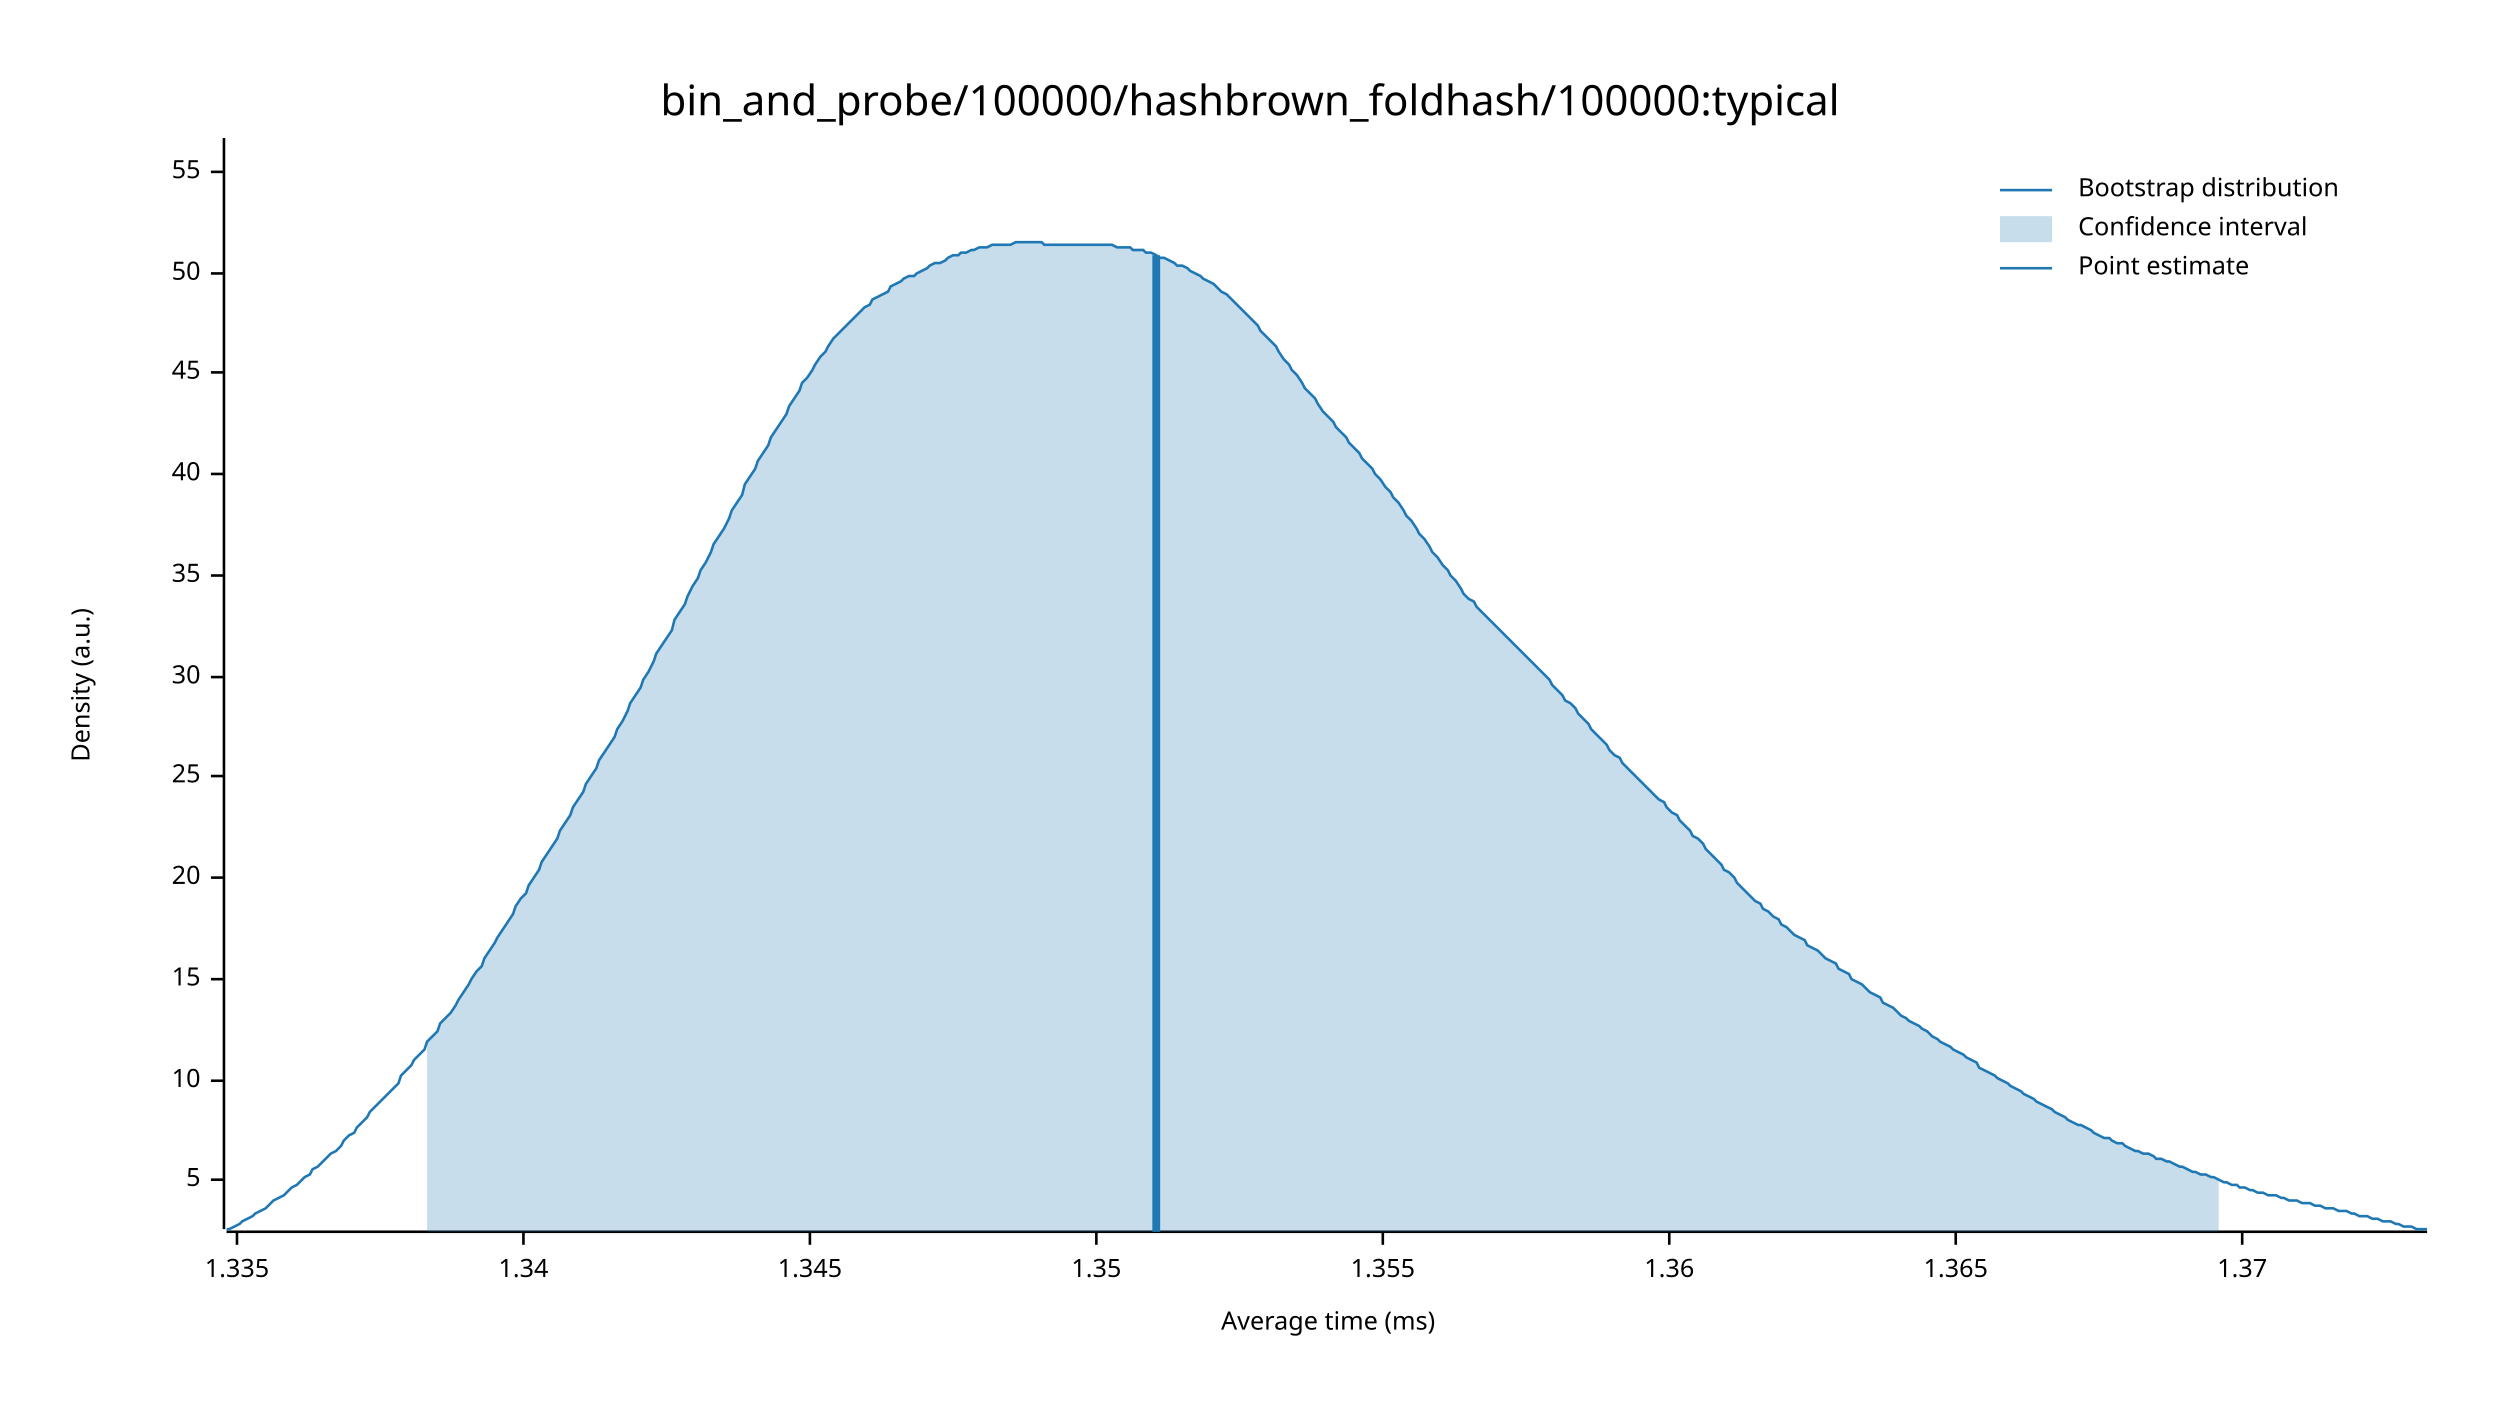
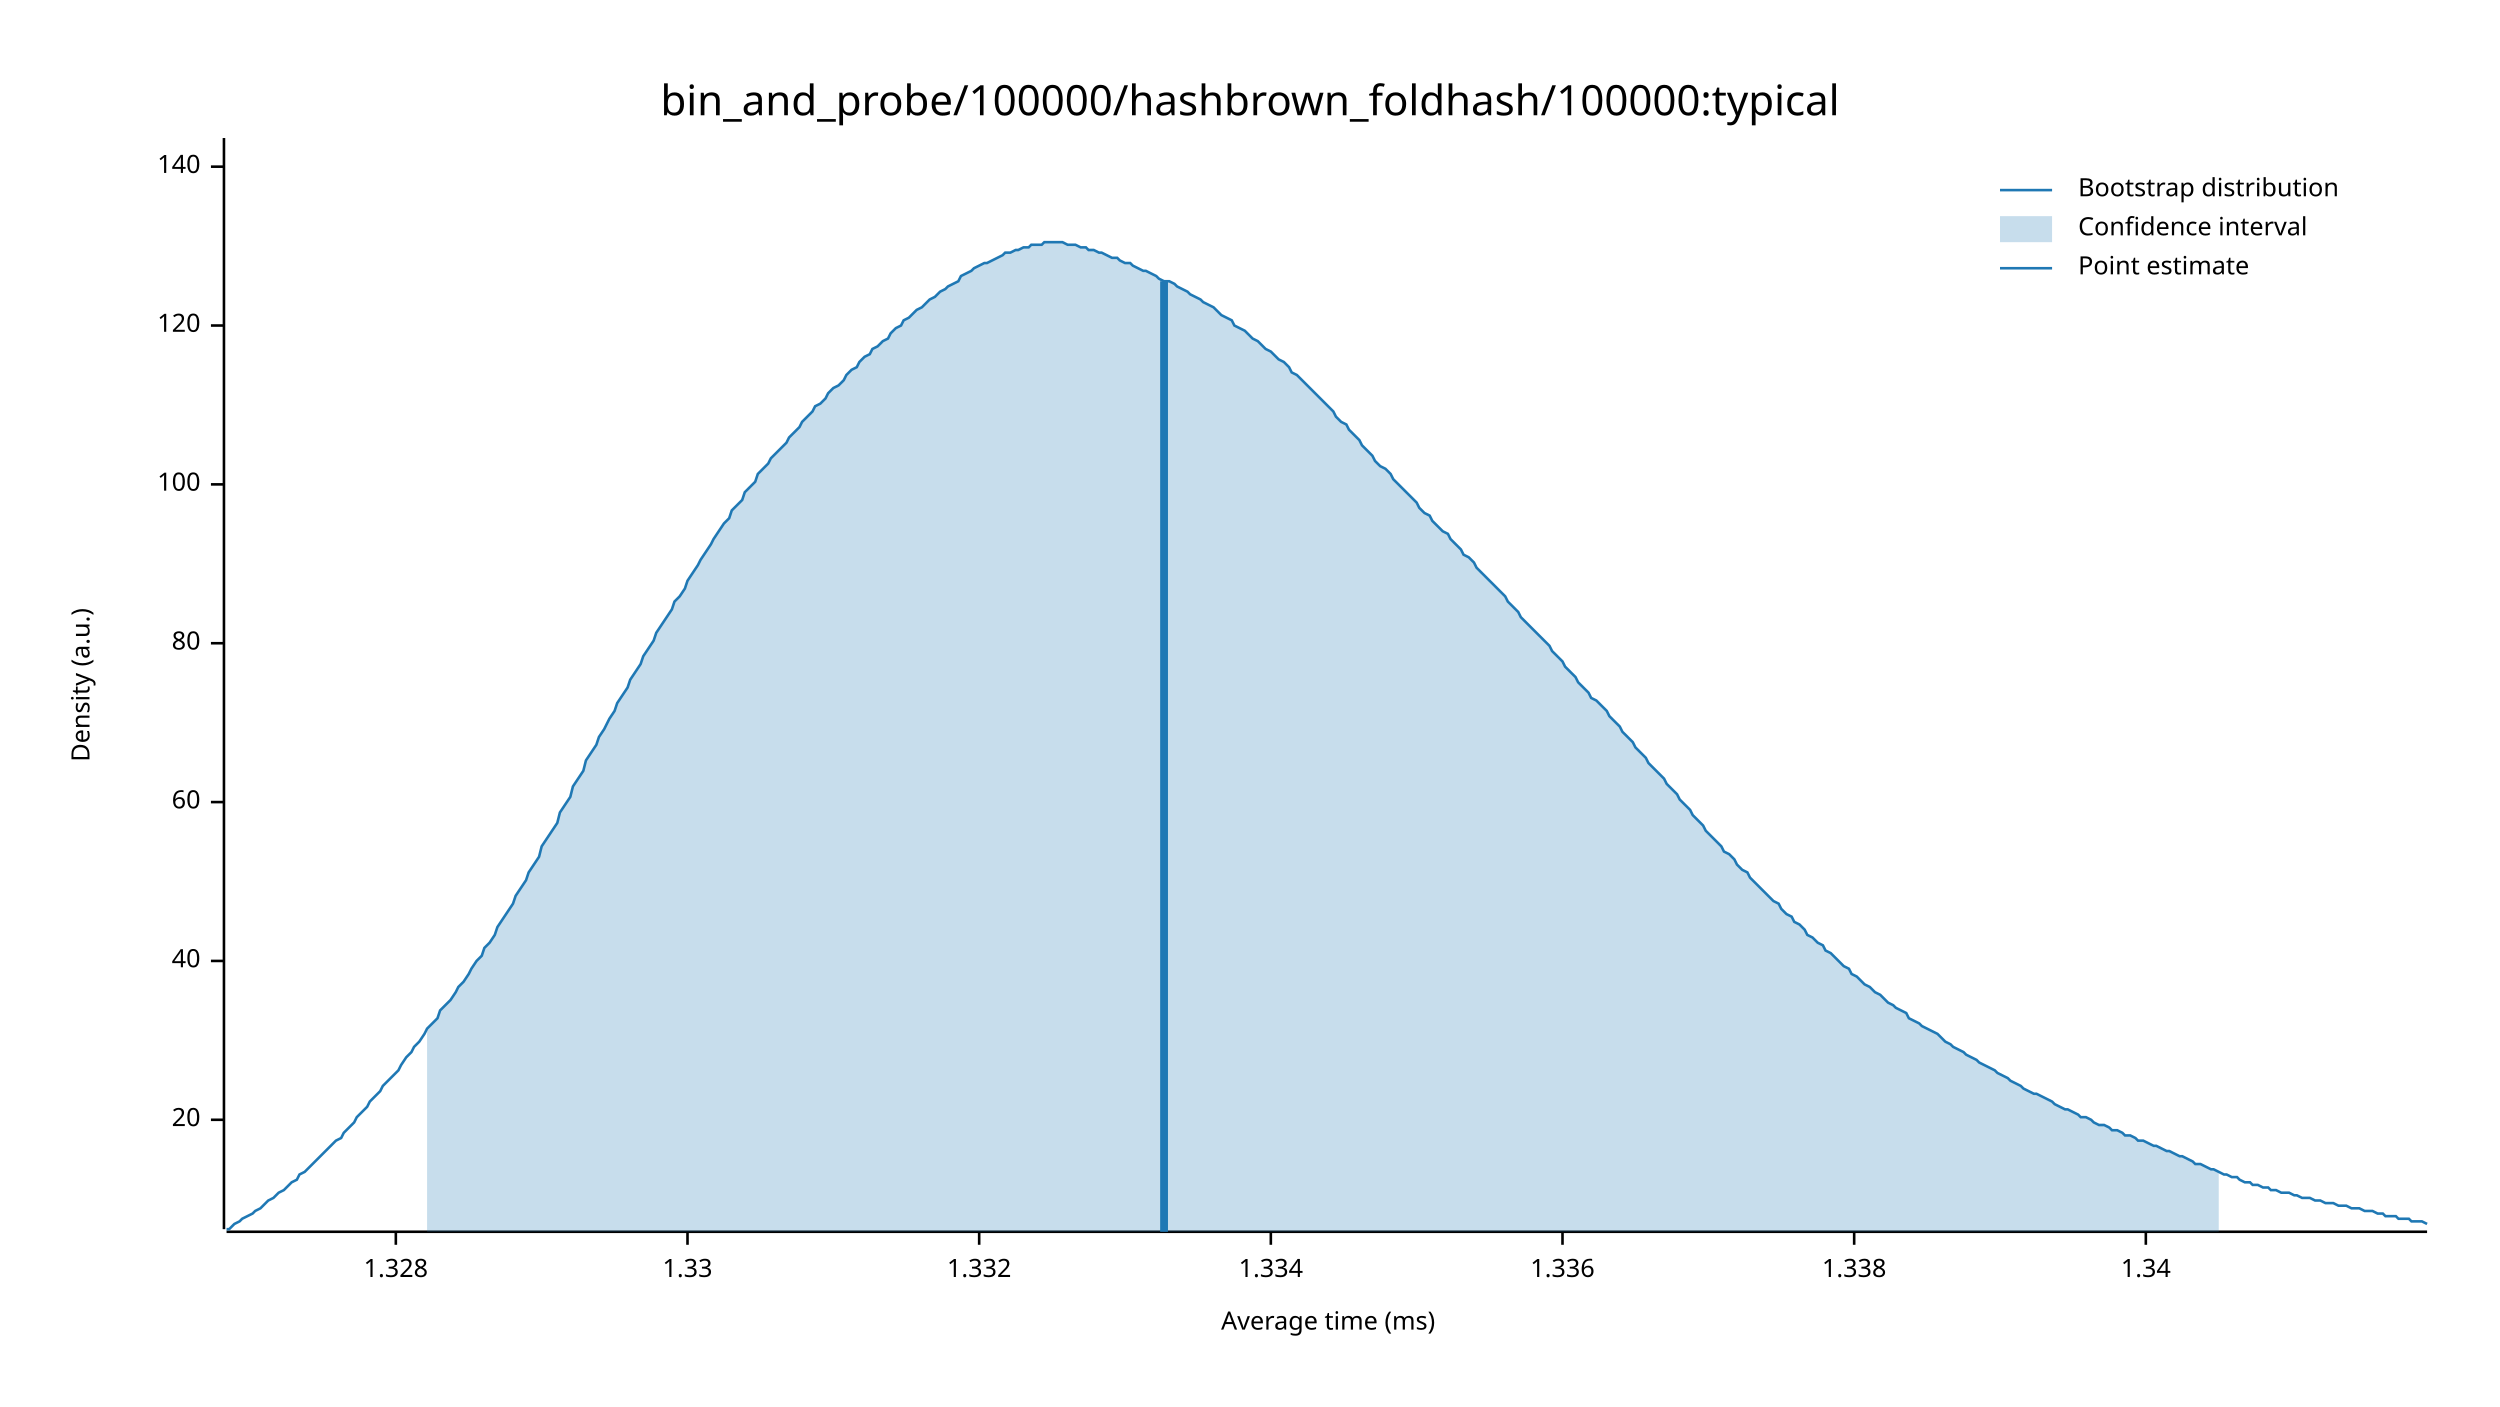
<svg xmlns="http://www.w3.org/2000/svg" width="960" height="540" viewBox="0 0 960 540">
  <text x="480" y="32" dy="0.76em" text-anchor="middle" font-family="sans-serif" font-size="16.129" opacity="1" fill="#000000">
bin_and_probe/100000/hashbrown_foldhash/100000:typical
</text>
  <text x="27" y="263" dy="0.76em" text-anchor="middle" font-family="sans-serif" font-size="9.677" opacity="1" fill="#000000" transform="rotate(270, 27, 263)">
Density (a.u.)
</text>
  <text x="510" y="513" dy="-0.5ex" text-anchor="middle" font-family="sans-serif" font-size="9.677" opacity="1" fill="#000000">
Average time (ms)
</text>
  <polyline fill="none" opacity="1" stroke="#000000" stroke-width="1" points="86,53 86,472 " />
-   <text x="77" y="453" dy="0.5ex" text-anchor="end" font-family="sans-serif" font-size="9.677" opacity="1" fill="#000000">
- 5
- </text>
-   <polyline fill="none" opacity="1" stroke="#000000" stroke-width="1" points="81,453 86,453 " />
-   <text x="77" y="415" dy="0.5ex" text-anchor="end" font-family="sans-serif" font-size="9.677" opacity="1" fill="#000000">
- 10
- </text>
-   <polyline fill="none" opacity="1" stroke="#000000" stroke-width="1" points="81,415 86,415 " />
-   <text x="77" y="376" dy="0.5ex" text-anchor="end" font-family="sans-serif" font-size="9.677" opacity="1" fill="#000000">
- 15
- </text>
-   <polyline fill="none" opacity="1" stroke="#000000" stroke-width="1" points="81,376 86,376 " />
-   <text x="77" y="337" dy="0.5ex" text-anchor="end" font-family="sans-serif" font-size="9.677" opacity="1" fill="#000000">
+   <text x="77" y="430" dy="0.5ex" text-anchor="end" font-family="sans-serif" font-size="9.677" opacity="1" fill="#000000">
20
</text>
-   <polyline fill="none" opacity="1" stroke="#000000" stroke-width="1" points="81,337 86,337 " />
-   <text x="77" y="298" dy="0.5ex" text-anchor="end" font-family="sans-serif" font-size="9.677" opacity="1" fill="#000000">
- 25
- </text>
-   <polyline fill="none" opacity="1" stroke="#000000" stroke-width="1" points="81,298 86,298 " />
-   <text x="77" y="260" dy="0.5ex" text-anchor="end" font-family="sans-serif" font-size="9.677" opacity="1" fill="#000000">
- 30
- </text>
-   <polyline fill="none" opacity="1" stroke="#000000" stroke-width="1" points="81,260 86,260 " />
-   <text x="77" y="221" dy="0.5ex" text-anchor="end" font-family="sans-serif" font-size="9.677" opacity="1" fill="#000000">
- 35
- </text>
-   <polyline fill="none" opacity="1" stroke="#000000" stroke-width="1" points="81,221 86,221 " />
-   <text x="77" y="182" dy="0.5ex" text-anchor="end" font-family="sans-serif" font-size="9.677" opacity="1" fill="#000000">
+   <polyline fill="none" opacity="1" stroke="#000000" stroke-width="1" points="81,430 86,430 " />
+   <text x="77" y="369" dy="0.5ex" text-anchor="end" font-family="sans-serif" font-size="9.677" opacity="1" fill="#000000">
40
</text>
-   <polyline fill="none" opacity="1" stroke="#000000" stroke-width="1" points="81,182 86,182 " />
-   <text x="77" y="143" dy="0.5ex" text-anchor="end" font-family="sans-serif" font-size="9.677" opacity="1" fill="#000000">
- 45
+   <polyline fill="none" opacity="1" stroke="#000000" stroke-width="1" points="81,369 86,369 " />
+   <text x="77" y="308" dy="0.5ex" text-anchor="end" font-family="sans-serif" font-size="9.677" opacity="1" fill="#000000">
+ 60
</text>
-   <polyline fill="none" opacity="1" stroke="#000000" stroke-width="1" points="81,143 86,143 " />
-   <text x="77" y="105" dy="0.5ex" text-anchor="end" font-family="sans-serif" font-size="9.677" opacity="1" fill="#000000">
- 50
+   <polyline fill="none" opacity="1" stroke="#000000" stroke-width="1" points="81,308 86,308 " />
+   <text x="77" y="247" dy="0.5ex" text-anchor="end" font-family="sans-serif" font-size="9.677" opacity="1" fill="#000000">
+ 80
</text>
-   <polyline fill="none" opacity="1" stroke="#000000" stroke-width="1" points="81,105 86,105 " />
-   <text x="77" y="66" dy="0.5ex" text-anchor="end" font-family="sans-serif" font-size="9.677" opacity="1" fill="#000000">
- 55
+   <polyline fill="none" opacity="1" stroke="#000000" stroke-width="1" points="81,247 86,247 " />
+   <text x="77" y="186" dy="0.5ex" text-anchor="end" font-family="sans-serif" font-size="9.677" opacity="1" fill="#000000">
+ 100
</text>
-   <polyline fill="none" opacity="1" stroke="#000000" stroke-width="1" points="81,66 86,66 " />
+   <polyline fill="none" opacity="1" stroke="#000000" stroke-width="1" points="81,186 86,186 " />
+   <text x="77" y="125" dy="0.5ex" text-anchor="end" font-family="sans-serif" font-size="9.677" opacity="1" fill="#000000">
+ 120
+ </text>
+   <polyline fill="none" opacity="1" stroke="#000000" stroke-width="1" points="81,125 86,125 " />
+   <text x="77" y="64" dy="0.5ex" text-anchor="end" font-family="sans-serif" font-size="9.677" opacity="1" fill="#000000">
+ 140
+ </text>
+   <polyline fill="none" opacity="1" stroke="#000000" stroke-width="1" points="81,64 86,64 " />
  <polyline fill="none" opacity="1" stroke="#000000" stroke-width="1" points="87,473 932,473 " />
-   <text x="91" y="483" dy="0.76em" text-anchor="middle" font-family="sans-serif" font-size="9.677" opacity="1" fill="#000000">
- 1.335
+   <text x="152" y="483" dy="0.76em" text-anchor="middle" font-family="sans-serif" font-size="9.677" opacity="1" fill="#000000">
+ 1.328
</text>
-   <polyline fill="none" opacity="1" stroke="#000000" stroke-width="1" points="91,473 91,478 " />
-   <text x="201" y="483" dy="0.76em" text-anchor="middle" font-family="sans-serif" font-size="9.677" opacity="1" fill="#000000">
+   <polyline fill="none" opacity="1" stroke="#000000" stroke-width="1" points="152,473 152,478 " />
+   <text x="264" y="483" dy="0.76em" text-anchor="middle" font-family="sans-serif" font-size="9.677" opacity="1" fill="#000000">
+ 1.33
+ </text>
+   <polyline fill="none" opacity="1" stroke="#000000" stroke-width="1" points="264,473 264,478 " />
+   <text x="376" y="483" dy="0.76em" text-anchor="middle" font-family="sans-serif" font-size="9.677" opacity="1" fill="#000000">
+ 1.332
+ </text>
+   <polyline fill="none" opacity="1" stroke="#000000" stroke-width="1" points="376,473 376,478 " />
+   <text x="488" y="483" dy="0.76em" text-anchor="middle" font-family="sans-serif" font-size="9.677" opacity="1" fill="#000000">
+ 1.334
+ </text>
+   <polyline fill="none" opacity="1" stroke="#000000" stroke-width="1" points="488,473 488,478 " />
+   <text x="600" y="483" dy="0.76em" text-anchor="middle" font-family="sans-serif" font-size="9.677" opacity="1" fill="#000000">
+ 1.336
+ </text>
+   <polyline fill="none" opacity="1" stroke="#000000" stroke-width="1" points="600,473 600,478 " />
+   <text x="712" y="483" dy="0.76em" text-anchor="middle" font-family="sans-serif" font-size="9.677" opacity="1" fill="#000000">
+ 1.338
+ </text>
+   <polyline fill="none" opacity="1" stroke="#000000" stroke-width="1" points="712,473 712,478 " />
+   <text x="824" y="483" dy="0.76em" text-anchor="middle" font-family="sans-serif" font-size="9.677" opacity="1" fill="#000000">
1.34
</text>
-   <polyline fill="none" opacity="1" stroke="#000000" stroke-width="1" points="201,473 201,478 " />
-   <text x="311" y="483" dy="0.76em" text-anchor="middle" font-family="sans-serif" font-size="9.677" opacity="1" fill="#000000">
- 1.345
- </text>
-   <polyline fill="none" opacity="1" stroke="#000000" stroke-width="1" points="311,473 311,478 " />
-   <text x="421" y="483" dy="0.76em" text-anchor="middle" font-family="sans-serif" font-size="9.677" opacity="1" fill="#000000">
- 1.35
- </text>
-   <polyline fill="none" opacity="1" stroke="#000000" stroke-width="1" points="421,473 421,478 " />
-   <text x="531" y="483" dy="0.76em" text-anchor="middle" font-family="sans-serif" font-size="9.677" opacity="1" fill="#000000">
- 1.355
- </text>
-   <polyline fill="none" opacity="1" stroke="#000000" stroke-width="1" points="531,473 531,478 " />
-   <text x="641" y="483" dy="0.76em" text-anchor="middle" font-family="sans-serif" font-size="9.677" opacity="1" fill="#000000">
- 1.36
- </text>
-   <polyline fill="none" opacity="1" stroke="#000000" stroke-width="1" points="641,473 641,478 " />
-   <text x="751" y="483" dy="0.76em" text-anchor="middle" font-family="sans-serif" font-size="9.677" opacity="1" fill="#000000">
- 1.365
- </text>
-   <polyline fill="none" opacity="1" stroke="#000000" stroke-width="1" points="751,473 751,478 " />
-   <text x="861" y="483" dy="0.76em" text-anchor="middle" font-family="sans-serif" font-size="9.677" opacity="1" fill="#000000">
- 1.37
- </text>
-   <polyline fill="none" opacity="1" stroke="#000000" stroke-width="1" points="861,473 861,478 " />
-   <polyline fill="none" opacity="1" stroke="#1F78B4" stroke-width="1" points="87,472 88,472 90,471 92,470 93,469 95,468 97,467 98,466 100,465 102,464 103,463 105,461 107,460 109,459 110,458 112,456 114,455 115,454 117,452 119,451 120,449 122,448 124,446 125,445 127,443 129,442 131,440 132,438 134,436 136,435 137,433 139,431 141,429 142,427 144,425 146,423 147,422 149,420 151,418 153,416 154,413 156,411 158,409 159,407 161,405 163,403 164,400 166,398 168,396 169,393 171,391 173,389 175,386 176,384 178,381 180,378 181,376 183,373 185,371 186,368 188,365 190,362 191,360 193,357 195,354 197,351 198,348 200,345 202,343 203,340 205,337 207,334 208,331 210,328 212,325 214,322 215,319 217,316 219,313 220,310 222,307 224,304 225,301 227,298 229,295 230,292 232,289 234,286 236,283 237,280 239,277 241,273 242,270 244,267 246,264 247,261 249,258 251,254 252,251 254,248 256,245 258,242 259,238 261,235 263,232 264,229 266,225 268,222 269,219 271,216 273,212 274,209 276,206 278,203 280,199 281,196 283,193 285,190 286,186 288,183 290,180 291,177 293,174 295,171 296,168 298,165 300,162 302,159 303,156 305,153 307,150 308,147 310,145 312,142 313,140 315,137 317,135 318,133 320,130 322,128 324,126 325,125 327,123 329,121 330,120 332,118 334,117 335,115 337,114 339,113 341,112 342,110 344,109 346,108 347,107 349,106 351,106 352,105 354,104 356,103 357,102 359,101 361,101 363,100 364,99 366,98 368,98 369,97 371,97 373,96 374,96 376,95 378,95 379,95 381,94 383,94 385,94 386,94 388,94 390,93 391,93 393,93 395,93 396,93 398,93 400,93 401,94 403,94 405,94 407,94 408,94 410,94 412,94 413,94 415,94 417,94 418,94 420,94 422,94 423,94 425,94 427,94 429,95 430,95 432,95 434,95 435,96 437,96 439,96 440,97 442,97 444,98 445,99 447,99 449,100 451,101 452,102 454,102 456,103 457,104 459,105 461,106 462,107 464,108 466,109 468,111 469,112 471,113 473,115 474,116 476,118 478,120 479,121 481,123 483,125 484,127 486,129 488,131 490,133 491,135 493,138 495,140 496,142 498,144 500,147 501,149 503,151 505,153 506,155 508,158 510,160 512,162 513,164 515,166 517,168 518,170 520,172 522,174 523,176 525,178 527,180 528,182 530,184 532,187 534,189 535,191 537,193 539,196 540,198 542,200 544,203 545,205 547,207 549,210 550,212 552,214 554,217 556,219 557,221 559,223 561,226 562,228 564,230 566,231 567,233 569,235 571,237 573,239 574,240 576,242 578,244 579,245 581,247 583,249 584,250 586,252 588,254 589,255 591,257 593,259 595,261 596,263 598,265 600,267 601,269 603,270 605,272 606,274 608,276 610,278 611,280 613,282 615,284 617,286 618,288 620,290 622,291 623,293 625,295 627,297 628,298 630,300 632,302 633,303 635,305 637,307 639,308 640,310 642,312 644,313 645,315 647,317 649,319 650,321 652,322 654,324 655,326 657,328 659,330 661,332 662,334 664,335 666,337 667,339 669,341 671,343 672,344 674,346 676,347 677,349 679,350 681,352 683,353 684,355 686,356 688,358 689,359 691,360 693,361 694,363 696,364 698,365 700,367 701,368 703,369 705,370 706,372 708,373 710,374 711,376 713,377 715,378 716,379 718,381 720,382 722,383 723,385 725,386 727,387 728,388 730,390 732,391 733,392 735,393 737,394 738,395 740,396 742,398 744,399 745,400 747,401 749,402 750,403 752,404 754,405 755,406 757,407 759,408 760,410 762,411 764,412 766,413 767,414 769,415 771,416 772,417 774,418 776,419 777,420 779,421 781,422 782,423 784,424 786,425 788,426 789,427 791,428 793,429 794,430 796,431 798,432 799,432 801,433 803,434 804,435 806,436 808,437 810,437 811,438 813,439 815,439 816,440 818,441 820,442 821,442 823,443 825,443 827,444 828,445 830,445 832,446 833,446 835,447 837,448 838,448 840,449 842,450 843,450 845,451 847,451 849,452 850,452 852,453 854,454 855,454 857,455 859,455 860,456 862,456 864,457 865,457 867,458 869,458 871,459 872,459 874,459 876,460 877,460 879,461 881,461 882,461 884,462 886,462 887,462 889,463 891,463 893,464 894,464 896,464 898,465 899,465 901,465 903,466 904,466 906,467 908,467 909,467 911,468 913,468 915,469 916,469 918,469 920,470 921,470 923,471 925,471 926,471 928,472 930,472 932,472 " />
-   <polygon opacity="0.25" fill="#1F78B4" points="164,400 166,398 168,396 169,393 171,391 173,389 175,386 176,384 178,381 180,378 181,376 183,373 185,371 186,368 188,365 190,362 191,360 193,357 195,354 197,351 198,348 200,345 202,343 203,340 205,337 207,334 208,331 210,328 212,325 214,322 215,319 217,316 219,313 220,310 222,307 224,304 225,301 227,298 229,295 230,292 232,289 234,286 236,283 237,280 239,277 241,273 242,270 244,267 246,264 247,261 249,258 251,254 252,251 254,248 256,245 258,242 259,238 261,235 263,232 264,229 266,225 268,222 269,219 271,216 273,212 274,209 276,206 278,203 280,199 281,196 283,193 285,190 286,186 288,183 290,180 291,177 293,174 295,171 296,168 298,165 300,162 302,159 303,156 305,153 307,150 308,147 310,145 312,142 313,140 315,137 317,135 318,133 320,130 322,128 324,126 325,125 327,123 329,121 330,120 332,118 334,117 335,115 337,114 339,113 341,112 342,110 344,109 346,108 347,107 349,106 351,106 352,105 354,104 356,103 357,102 359,101 361,101 363,100 364,99 366,98 368,98 369,97 371,97 373,96 374,96 376,95 378,95 379,95 381,94 383,94 385,94 386,94 388,94 390,93 391,93 393,93 395,93 396,93 398,93 400,93 401,94 403,94 405,94 407,94 408,94 410,94 412,94 413,94 415,94 417,94 418,94 420,94 422,94 423,94 425,94 427,94 429,95 430,95 432,95 434,95 435,96 437,96 439,96 440,97 442,97 444,98 445,99 447,99 449,100 451,101 452,102 454,102 456,103 457,104 459,105 461,106 462,107 464,108 466,109 468,111 469,112 471,113 473,115 474,116 476,118 478,120 479,121 481,123 483,125 484,127 486,129 488,131 490,133 491,135 493,138 495,140 496,142 498,144 500,147 501,149 503,151 505,153 506,155 508,158 510,160 512,162 513,164 515,166 517,168 518,170 520,172 522,174 523,176 525,178 527,180 528,182 530,184 532,187 534,189 535,191 537,193 539,196 540,198 542,200 544,203 545,205 547,207 549,210 550,212 552,214 554,217 556,219 557,221 559,223 561,226 562,228 564,230 566,231 567,233 569,235 571,237 573,239 574,240 576,242 578,244 579,245 581,247 583,249 584,250 586,252 588,254 589,255 591,257 593,259 595,261 596,263 598,265 600,267 601,269 603,270 605,272 606,274 608,276 610,278 611,280 613,282 615,284 617,286 618,288 620,290 622,291 623,293 625,295 627,297 628,298 630,300 632,302 633,303 635,305 637,307 639,308 640,310 642,312 644,313 645,315 647,317 649,319 650,321 652,322 654,324 655,326 657,328 659,330 661,332 662,334 664,335 666,337 667,339 669,341 671,343 672,344 674,346 676,347 677,349 679,350 681,352 683,353 684,355 686,356 688,358 689,359 691,360 693,361 694,363 696,364 698,365 700,367 701,368 703,369 705,370 706,372 708,373 710,374 711,376 713,377 715,378 716,379 718,381 720,382 722,383 723,385 725,386 727,387 728,388 730,390 732,391 733,392 735,393 737,394 738,395 740,396 742,398 744,399 745,400 747,401 749,402 750,403 752,404 754,405 755,406 757,407 759,408 760,410 762,411 764,412 766,413 767,414 769,415 771,416 772,417 774,418 776,419 777,420 779,421 781,422 782,423 784,424 786,425 788,426 789,427 791,428 793,429 794,430 796,431 798,432 799,432 801,433 803,434 804,435 806,436 808,437 810,437 811,438 813,439 815,439 816,440 818,441 820,442 821,442 823,443 825,443 827,444 828,445 830,445 832,446 833,446 835,447 837,448 838,448 840,449 842,450 843,450 845,451 847,451 849,452 850,452 852,453 852,473 164,473 " />
-   <polyline fill="none" opacity="1" stroke="#1F78B4" stroke-width="3" points="444,473 444,98 " />
+   <polyline fill="none" opacity="1" stroke="#000000" stroke-width="1" points="824,473 824,478 " />
+   <polyline fill="none" opacity="1" stroke="#1F78B4" stroke-width="1" points="87,472 88,472 90,470 92,469 93,468 95,467 97,466 98,465 100,464 102,462 103,461 105,460 107,458 109,457 110,456 112,454 114,453 115,451 117,450 119,448 120,447 122,445 124,443 125,442 127,440 129,438 131,437 132,435 134,433 136,431 137,429 139,427 141,425 142,423 144,421 146,419 147,417 149,415 151,413 153,411 154,409 156,406 158,404 159,402 161,400 163,397 164,395 166,393 168,391 169,388 171,386 173,384 175,381 176,379 178,377 180,374 181,372 183,369 185,367 186,364 188,362 190,359 191,356 193,353 195,350 197,347 198,344 200,341 202,338 203,335 205,332 207,329 208,325 210,322 212,319 214,316 215,312 217,309 219,306 220,302 222,299 224,296 225,292 227,289 229,286 230,283 232,280 234,276 236,273 237,270 239,267 241,264 242,261 244,258 246,255 247,252 249,249 251,246 252,243 254,240 256,237 258,234 259,231 261,229 263,226 264,223 266,220 268,217 269,215 271,212 273,209 274,207 276,204 278,201 280,199 281,196 283,194 285,192 286,189 288,187 290,185 291,182 293,180 295,178 296,176 298,174 300,172 302,170 303,168 305,166 307,164 308,162 310,160 312,158 313,156 315,155 317,153 318,151 320,149 322,148 324,146 325,144 327,142 329,141 330,139 332,137 334,136 335,134 337,133 339,131 341,130 342,128 344,126 346,125 347,123 349,122 351,120 352,119 354,118 356,116 357,115 359,114 361,112 363,111 364,110 366,109 368,108 369,106 371,105 373,104 374,103 376,102 378,101 379,101 381,100 383,99 385,98 386,97 388,97 390,96 391,96 393,95 395,95 396,94 398,94 400,94 401,93 403,93 405,93 407,93 408,93 410,94 412,94 413,94 415,95 417,95 418,96 420,96 422,97 423,97 425,98 427,99 429,99 430,100 432,101 434,101 435,102 437,103 439,104 440,104 442,105 444,106 445,107 447,108 449,108 451,109 452,110 454,111 456,112 457,113 459,114 461,115 462,116 464,117 466,118 468,120 469,121 471,122 473,123 474,125 476,126 478,127 479,128 481,130 483,131 484,132 486,134 488,135 490,137 491,138 493,139 495,141 496,143 498,144 500,146 501,147 503,149 505,151 506,152 508,154 510,156 512,158 513,160 515,162 517,163 518,165 520,167 522,169 523,171 525,173 527,175 528,177 530,179 532,180 534,182 535,184 537,186 539,188 540,189 542,191 544,193 545,195 547,197 549,198 550,200 552,202 554,204 556,205 557,207 559,209 561,211 562,213 564,214 566,216 567,218 569,220 571,222 573,224 574,225 576,227 578,229 579,231 581,233 583,235 584,237 586,239 588,241 589,242 591,244 593,246 595,248 596,250 598,252 600,254 601,256 603,258 605,260 606,262 608,264 610,266 611,268 613,269 615,271 617,273 618,275 620,277 622,279 623,281 625,283 627,285 628,287 630,289 632,291 633,293 635,295 637,297 639,299 640,301 642,303 644,305 645,307 647,309 649,311 650,313 652,315 654,317 655,319 657,321 659,323 661,325 662,327 664,328 666,330 667,332 669,334 671,335 672,337 674,339 676,341 677,342 679,344 681,346 683,347 684,349 686,351 688,352 689,354 691,355 693,357 694,359 696,360 698,362 700,363 701,365 703,366 705,368 706,369 708,371 710,372 711,374 713,375 715,377 716,378 718,379 720,381 722,382 723,383 725,385 727,386 728,387 730,388 732,389 733,391 735,392 737,393 738,394 740,395 742,396 744,397 745,398 747,400 749,401 750,402 752,403 754,404 755,405 757,406 759,407 760,408 762,409 764,410 766,411 767,412 769,413 771,414 772,415 774,416 776,417 777,418 779,419 781,420 782,420 784,421 786,422 788,423 789,424 791,425 793,426 794,426 796,427 798,428 799,429 801,429 803,430 804,431 806,432 808,432 810,433 811,434 813,434 815,435 816,436 818,436 820,437 821,438 823,438 825,439 827,440 828,440 830,441 832,442 833,442 835,443 837,444 838,444 840,445 842,446 843,447 845,447 847,448 849,449 850,449 852,450 854,451 855,451 857,452 859,452 860,453 862,454 864,454 865,455 867,455 869,456 871,456 872,457 874,457 876,458 877,458 879,458 881,459 882,459 884,460 886,460 887,460 889,461 891,461 893,462 894,462 896,462 898,463 899,463 901,463 903,464 904,464 906,464 908,465 909,465 911,465 913,466 915,466 916,467 918,467 920,467 921,468 923,468 925,468 926,469 928,469 930,469 932,470 " />
+   <polygon opacity="0.25" fill="#1F78B4" points="164,395 166,393 168,391 169,388 171,386 173,384 175,381 176,379 178,377 180,374 181,372 183,369 185,367 186,364 188,362 190,359 191,356 193,353 195,350 197,347 198,344 200,341 202,338 203,335 205,332 207,329 208,325 210,322 212,319 214,316 215,312 217,309 219,306 220,302 222,299 224,296 225,292 227,289 229,286 230,283 232,280 234,276 236,273 237,270 239,267 241,264 242,261 244,258 246,255 247,252 249,249 251,246 252,243 254,240 256,237 258,234 259,231 261,229 263,226 264,223 266,220 268,217 269,215 271,212 273,209 274,207 276,204 278,201 280,199 281,196 283,194 285,192 286,189 288,187 290,185 291,182 293,180 295,178 296,176 298,174 300,172 302,170 303,168 305,166 307,164 308,162 310,160 312,158 313,156 315,155 317,153 318,151 320,149 322,148 324,146 325,144 327,142 329,141 330,139 332,137 334,136 335,134 337,133 339,131 341,130 342,128 344,126 346,125 347,123 349,122 351,120 352,119 354,118 356,116 357,115 359,114 361,112 363,111 364,110 366,109 368,108 369,106 371,105 373,104 374,103 376,102 378,101 379,101 381,100 383,99 385,98 386,97 388,97 390,96 391,96 393,95 395,95 396,94 398,94 400,94 401,93 403,93 405,93 407,93 408,93 410,94 412,94 413,94 415,95 417,95 418,96 420,96 422,97 423,97 425,98 427,99 429,99 430,100 432,101 434,101 435,102 437,103 439,104 440,104 442,105 444,106 445,107 447,108 449,108 451,109 452,110 454,111 456,112 457,113 459,114 461,115 462,116 464,117 466,118 468,120 469,121 471,122 473,123 474,125 476,126 478,127 479,128 481,130 483,131 484,132 486,134 488,135 490,137 491,138 493,139 495,141 496,143 498,144 500,146 501,147 503,149 505,151 506,152 508,154 510,156 512,158 513,160 515,162 517,163 518,165 520,167 522,169 523,171 525,173 527,175 528,177 530,179 532,180 534,182 535,184 537,186 539,188 540,189 542,191 544,193 545,195 547,197 549,198 550,200 552,202 554,204 556,205 557,207 559,209 561,211 562,213 564,214 566,216 567,218 569,220 571,222 573,224 574,225 576,227 578,229 579,231 581,233 583,235 584,237 586,239 588,241 589,242 591,244 593,246 595,248 596,250 598,252 600,254 601,256 603,258 605,260 606,262 608,264 610,266 611,268 613,269 615,271 617,273 618,275 620,277 622,279 623,281 625,283 627,285 628,287 630,289 632,291 633,293 635,295 637,297 639,299 640,301 642,303 644,305 645,307 647,309 649,311 650,313 652,315 654,317 655,319 657,321 659,323 661,325 662,327 664,328 666,330 667,332 669,334 671,335 672,337 674,339 676,341 677,342 679,344 681,346 683,347 684,349 686,351 688,352 689,354 691,355 693,357 694,359 696,360 698,362 700,363 701,365 703,366 705,368 706,369 708,371 710,372 711,374 713,375 715,377 716,378 718,379 720,381 722,382 723,383 725,385 727,386 728,387 730,388 732,389 733,391 735,392 737,393 738,394 740,395 742,396 744,397 745,398 747,400 749,401 750,402 752,403 754,404 755,405 757,406 759,407 760,408 762,409 764,410 766,411 767,412 769,413 771,414 772,415 774,416 776,417 777,418 779,419 781,420 782,420 784,421 786,422 788,423 789,424 791,425 793,426 794,426 796,427 798,428 799,429 801,429 803,430 804,431 806,432 808,432 810,433 811,434 813,434 815,435 816,436 818,436 820,437 821,438 823,438 825,439 827,440 828,440 830,441 832,442 833,442 835,443 837,444 838,444 840,445 842,446 843,447 845,447 847,448 849,449 850,449 852,450 852,473 164,473 " />
+   <polyline fill="none" opacity="1" stroke="#1F78B4" stroke-width="3" points="447,473 447,108 " />
  <text x="798" y="68" dy="0.76em" text-anchor="start" font-family="sans-serif" font-size="9.677" opacity="1" fill="#000000">
Bootstrap distribution
</text>
  <text x="798" y="83" dy="0.76em" text-anchor="start" font-family="sans-serif" font-size="9.677" opacity="1" fill="#000000">
Confidence interval
</text>
  <text x="798" y="98" dy="0.76em" text-anchor="start" font-family="sans-serif" font-size="9.677" opacity="1" fill="#000000">
Point estimate
</text>
  <polyline fill="none" opacity="1" stroke="#1F78B4" stroke-width="1" points="768,73 788,73 " />
  <rect x="768" y="83" width="20" height="10" opacity="0.25" fill="#1F78B4" stroke="none" />
  <polyline fill="none" opacity="1" stroke="#1F78B4" stroke-width="1" points="768,103 788,103 " />
</svg>
